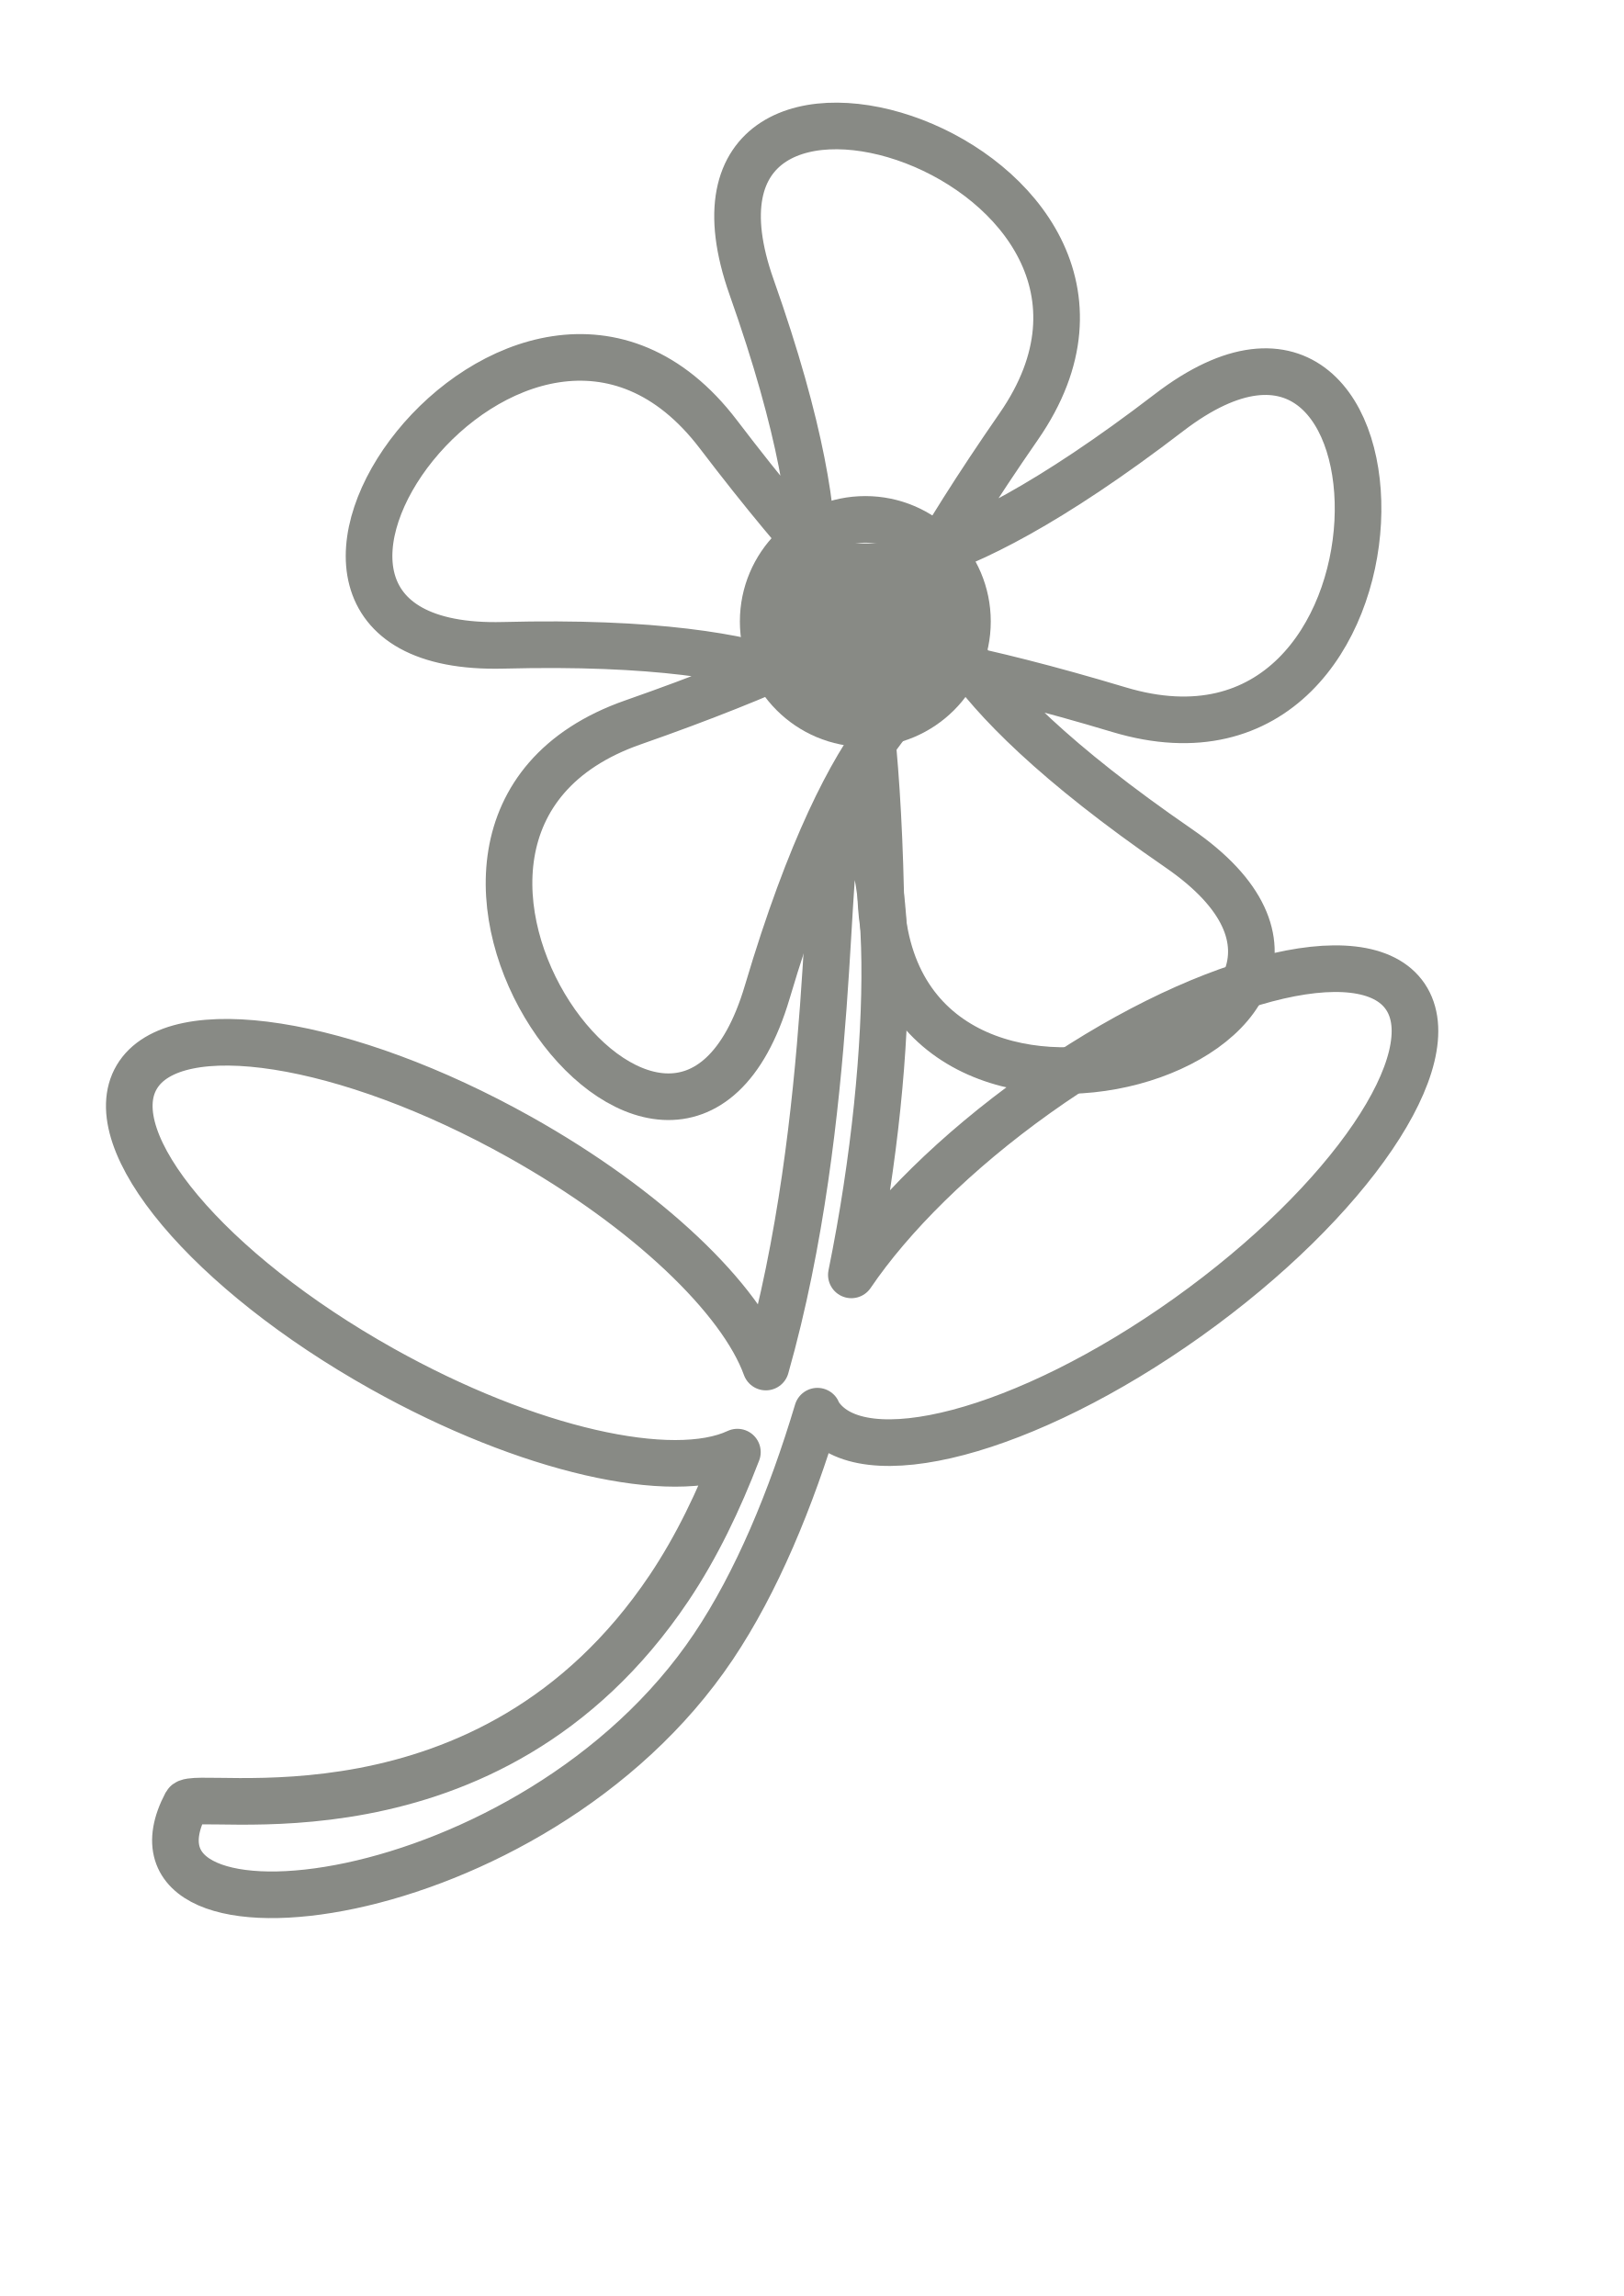
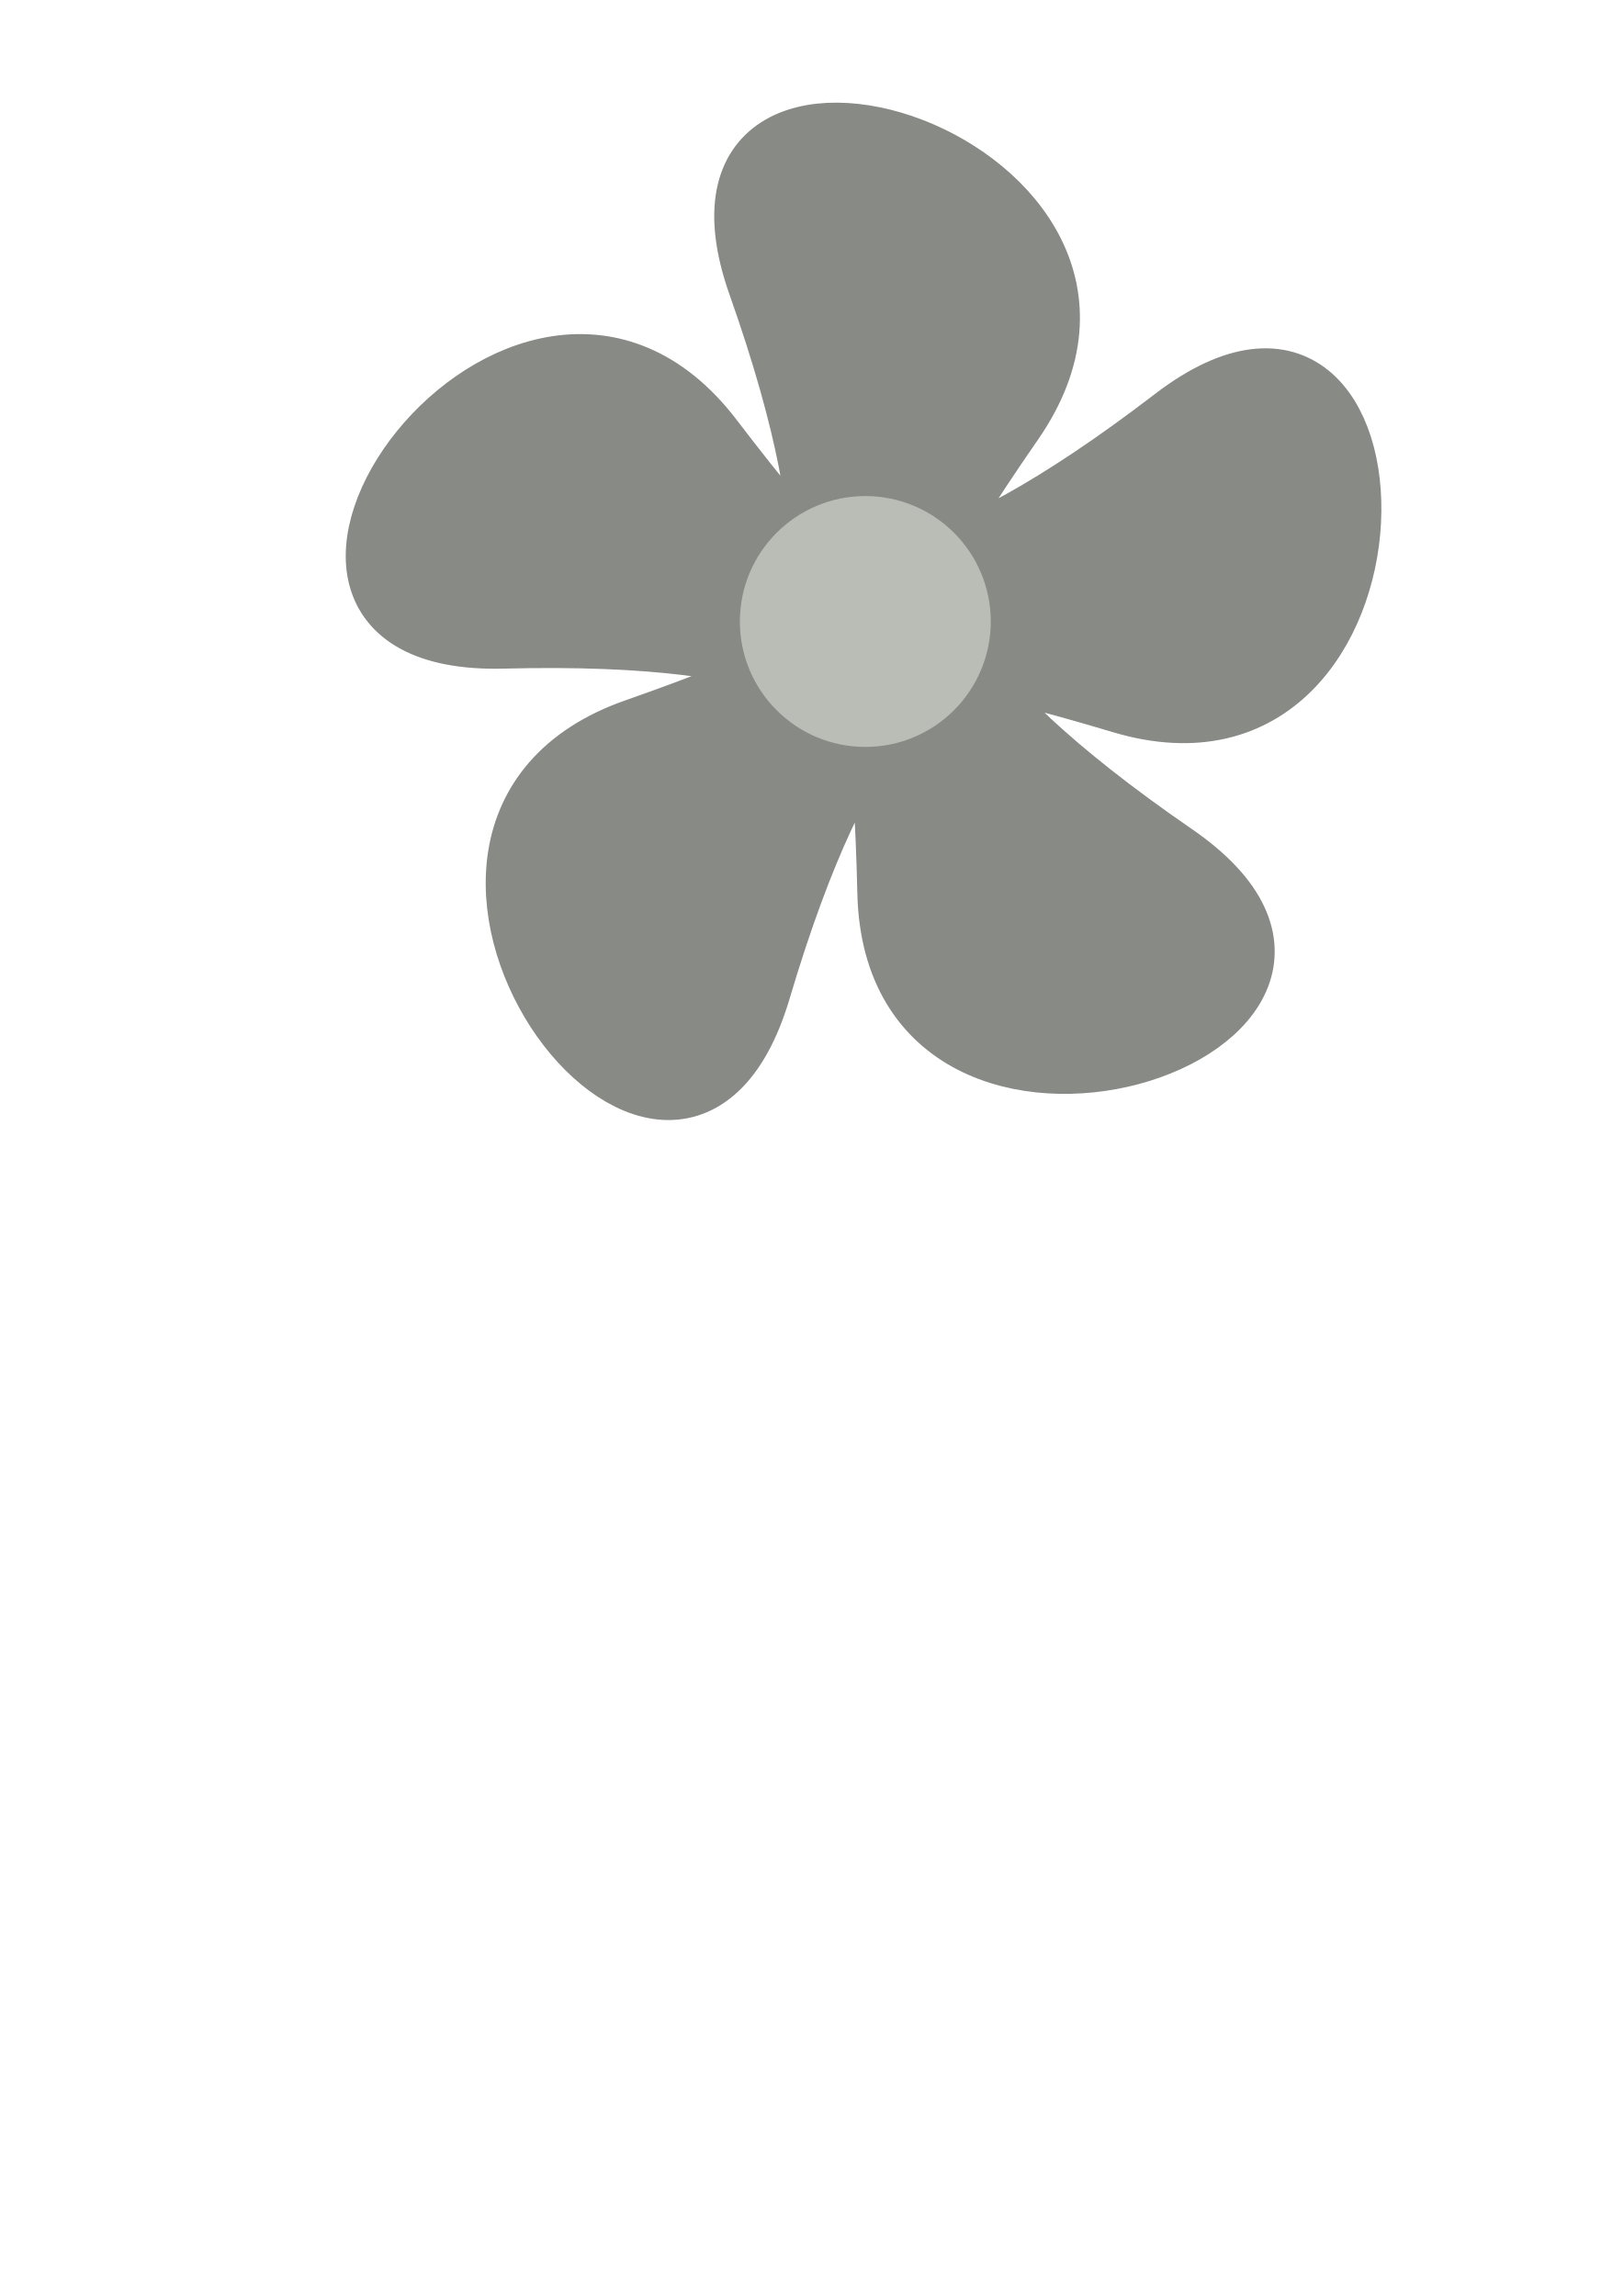
<svg xmlns="http://www.w3.org/2000/svg" id="svg2" width="595.276pt" height="841.89pt" version="1.1">
  <defs id="defs5" />
-   <rect style="fill:#729fcf;stroke:#eeeeec;stroke-width:3;stroke-linecap:square;stroke-linejoin:miter;stroke-miterlimit:0;stroke-opacity:1;stroke-dasharray:6, 6;stroke-dashoffset:0" id="rect2985" width="935.728" height="1129.235" x="1068.267" y="352.555" ry="1.149" />
-   <g id="g5840" transform="matrix(1.340218,0,0,1.340218,-653.5452,7.795854)" style="fill:none;stroke:#888a85">
-     <path id="path2195" d="M 796.812,295.5 C 795.937,295.59 795.02,295.9 794.062,296.438 C 787.799,299.95 792.946,401.314 766.969,492.875 C 757.993,468.071 723.978,435.179 677.188,408.969 C 613.944,373.542 551.379,363.731 537.531,387.062 C 523.683,410.394 563.756,458.073 627,493.5 C 680.3,523.357 733.012,534.942 756.594,523.906 C 749.81,541.567 741.74,558.448 731.688,573.438 C 665.852,671.603 558.435,646.62 555.531,652.125 C 524.934,710.136 682.008,693.041 747.844,594.875 C 763.561,571.439 776.133,541.187 785.781,508.969 C 786.016,509.379 786.141,509.857 786.406,510.25 C 801.603,532.727 861.826,516.811 920.844,474.719 C 979.861,432.626 1015.415,380.227 1000.219,357.75 C 985.022,335.273 924.799,351.189 865.781,393.281 C 836.21,414.372 812.516,438.044 798.156,459.25 C 815.304,375.034 813.89,293.754 796.812,295.5 z " style="fill:none;fill-opacity:1;fill-rule:nonzero;stroke:#888a85;stroke-width:17.005;stroke-linecap:round;stroke-linejoin:round;stroke-miterlimit:4;stroke-dasharray:none;stroke-dashoffset:0;stroke-opacity:1" />
-     <path transform="matrix(4.224992,0,0,4.224992,-1287.368,-859.238)" d="m 521.872,275.233 c -43.016,-29.588 2.176,-28.109 -47.105,-10.868 -26.514,9.277 3.601,50.215 11.589,23.285 14.847,-50.054 27.406,-6.617 -4.22,-48.157 -17.016,-22.35 -46.644,18.942 -18.564,18.218 52.192,-1.347 14.762,24.02 44.496,-18.895 15.998,-23.09 -32.429,-38.508 -23.062,-12.026 17.409,49.221 -18.282,21.462 31.721,36.479 26.903,8.08 26.602,-42.742 4.31,-25.65 -41.432,31.768 -26.061,-10.755 -24.892,41.441 0.629,28.083 48.87,12.092 25.726,-3.827 z" id="path1549" style="fill:none;fill-opacity:1;fill-rule:nonzero;stroke:#888a85;stroke-width:4.025;stroke-linecap:butt;stroke-linejoin:round;stroke-miterlimit:4;stroke-dashoffset:0;stroke-opacity:1" />
-     <path transform="matrix(4.224992,0,0,4.224992,-1440.171,-885.7572)" d="m 539.806,261.932 c 0,4.87 -3.948,8.817 -8.817,8.817 -4.87,0 -8.817,-3.948 -8.817,-8.817 0,-4.87 3.948,-8.817 8.817,-8.817 4.87,0 8.817,3.948 8.817,8.817 z" id="path1551" style="fill:none;fill-opacity:1;fill-rule:nonzero;stroke:#888a85;stroke-width:4.025;stroke-linecap:butt;stroke-linejoin:round;stroke-miterlimit:4;stroke-dashoffset:0;stroke-opacity:1" />
-   </g>
+   <rect style="fill:#729fcf;stroke:#eeeeec;stroke-width:3;stroke-linecap:square;stroke-linejoin:miter;stroke-miterlimit:0;stroke-opacity:1;stroke-dasharray:6, 6;stroke-dashoffset:0" id="rect2985" width="935.728" height="1129.235" x="885.363" y="26.508" ry="1.149" />
+   <path style="fill:#888a85;stroke:#888a85;stroke-width:4.025;stroke-linecap:butt;stroke-linejoin:round;stroke-miterlimit:4;stroke-opacity:1;stroke-dashoffset:0" id="path1549" d="m 521.872,275.233 c -43.016,-29.588 2.176,-28.109 -47.105,-10.868 -26.514,9.277 3.601,50.215 11.589,23.285 14.847,-50.054 27.406,-6.617 -4.22,-48.157 -17.016,-22.35 -46.644,18.942 -18.564,18.218 52.192,-1.347 14.762,24.02 44.496,-18.895 15.998,-23.09 -32.429,-38.508 -23.062,-12.026 17.409,49.221 -18.282,21.462 31.721,36.479 26.903,8.08 26.602,-42.742 4.31,-25.65 -41.432,31.768 -26.061,-10.755 -24.892,41.441 0.629,28.083 48.87,12.092 25.726,-3.827 z" transform="matrix(5.66241,0,0,5.66241,-2378.899,-1143.77)" />
+   <path style="fill:#babdb6;stroke:#babdb6;stroke-width:4.025;stroke-linecap:butt;stroke-linejoin:round;stroke-miterlimit:4;stroke-opacity:1;stroke-dashoffset:0" id="path1551" d="m 539.806,261.932 a 8.817,8.817 0 1 1 -17.635,0 8.817,8.817 0 1 1 17.635,0 z" transform="matrix(5.66241,0,0,5.66241,-2583.688,-1179.312)" />
</svg>
